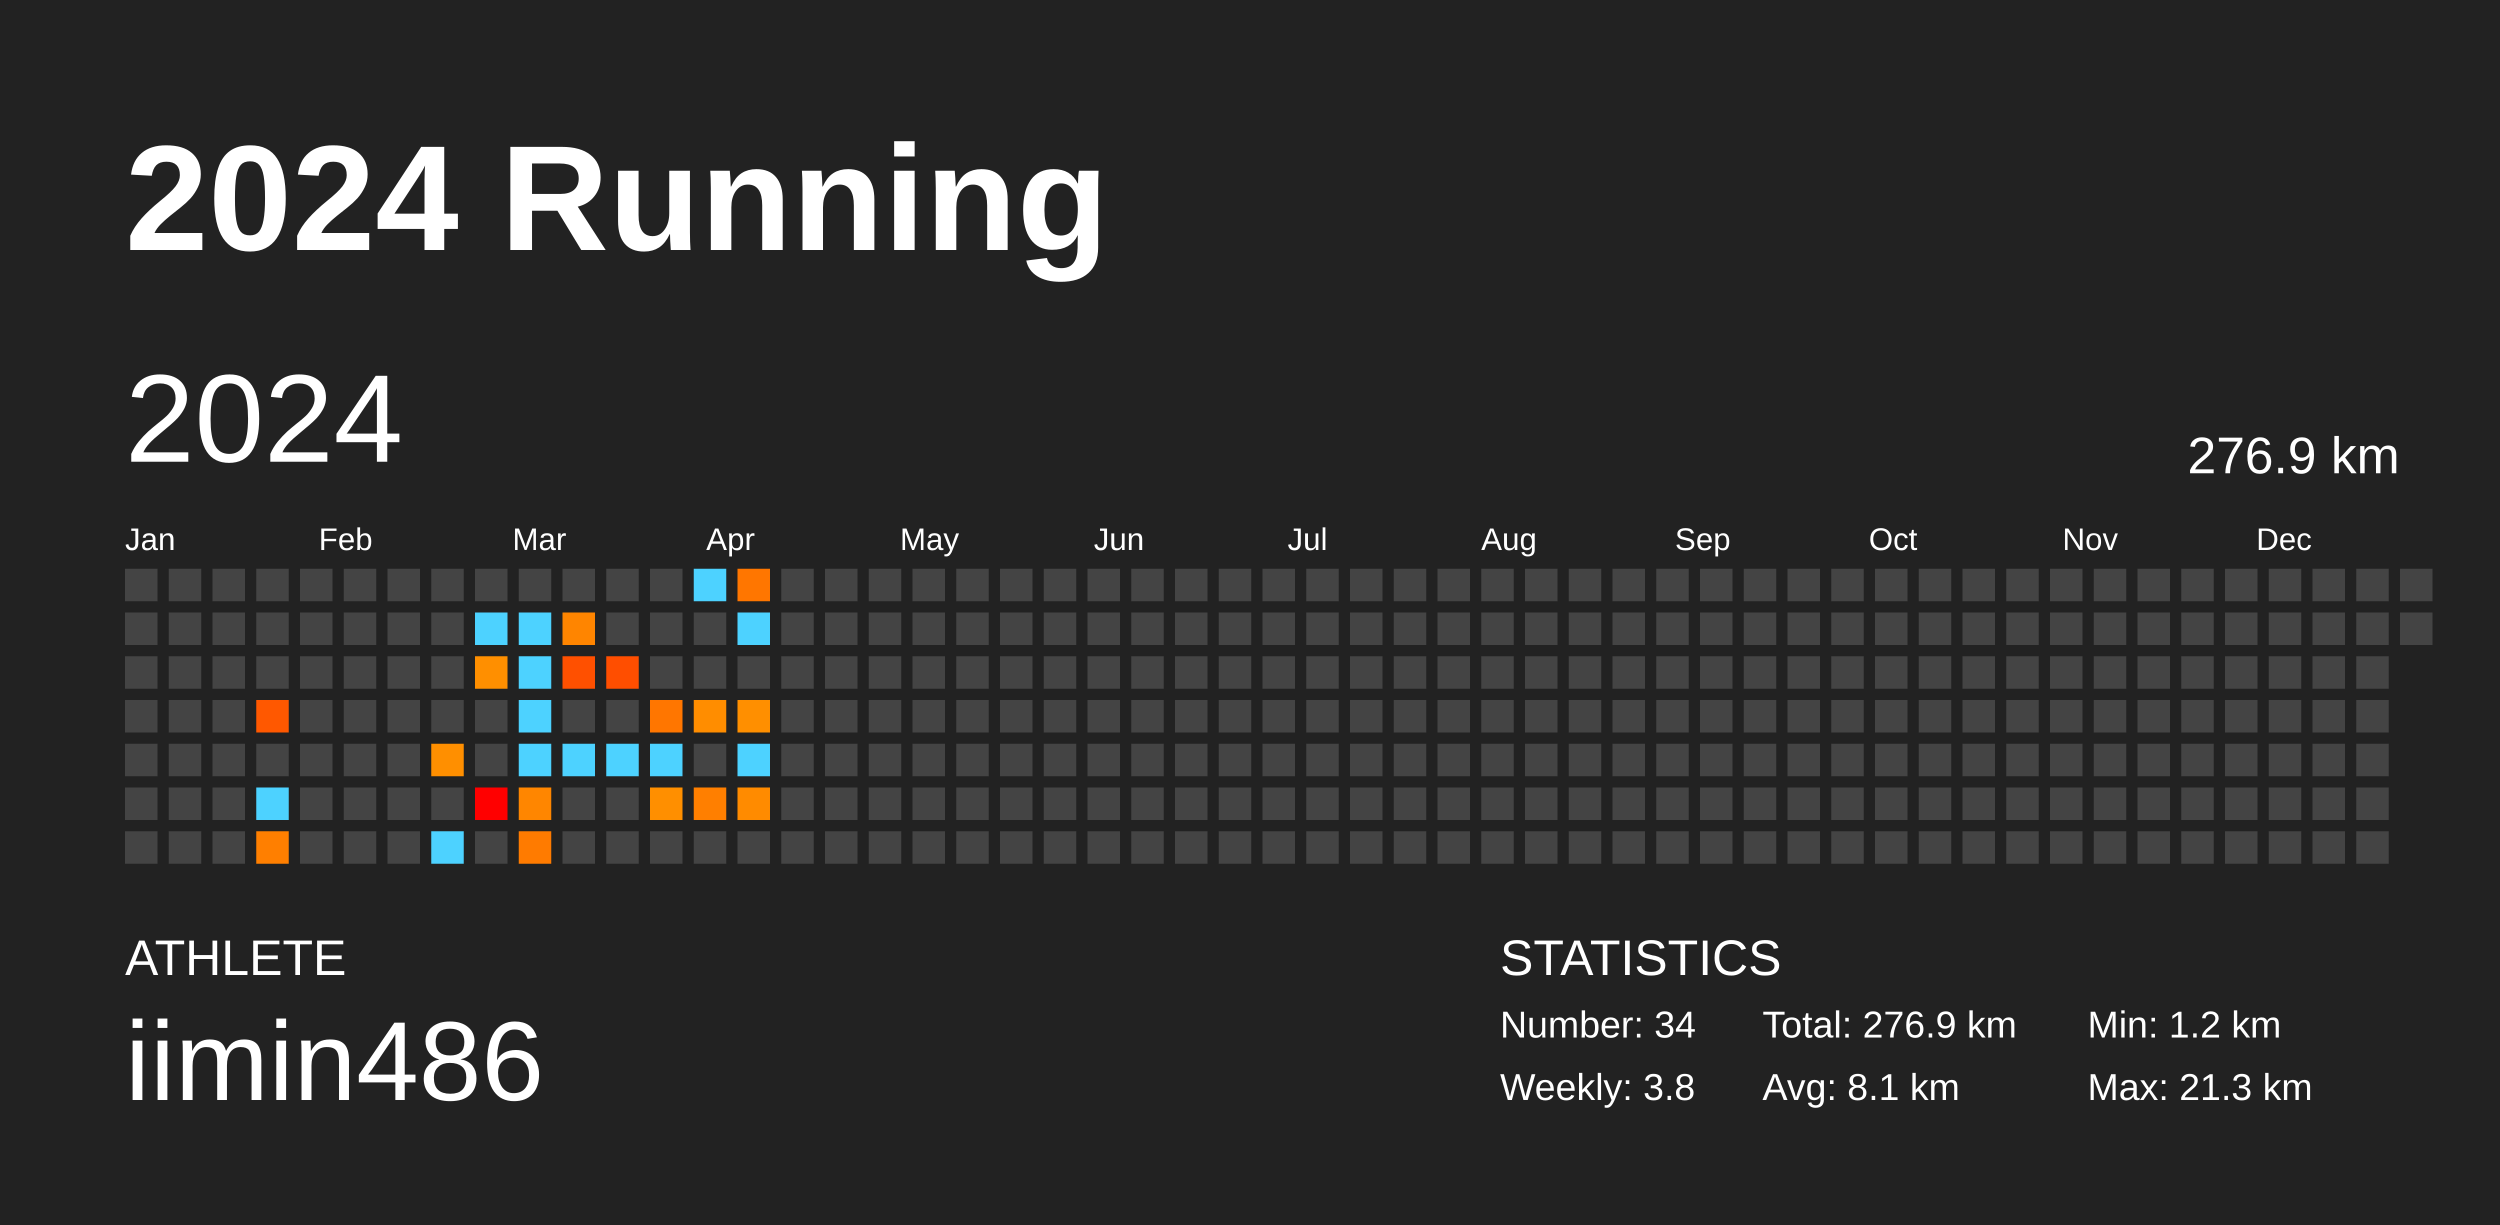
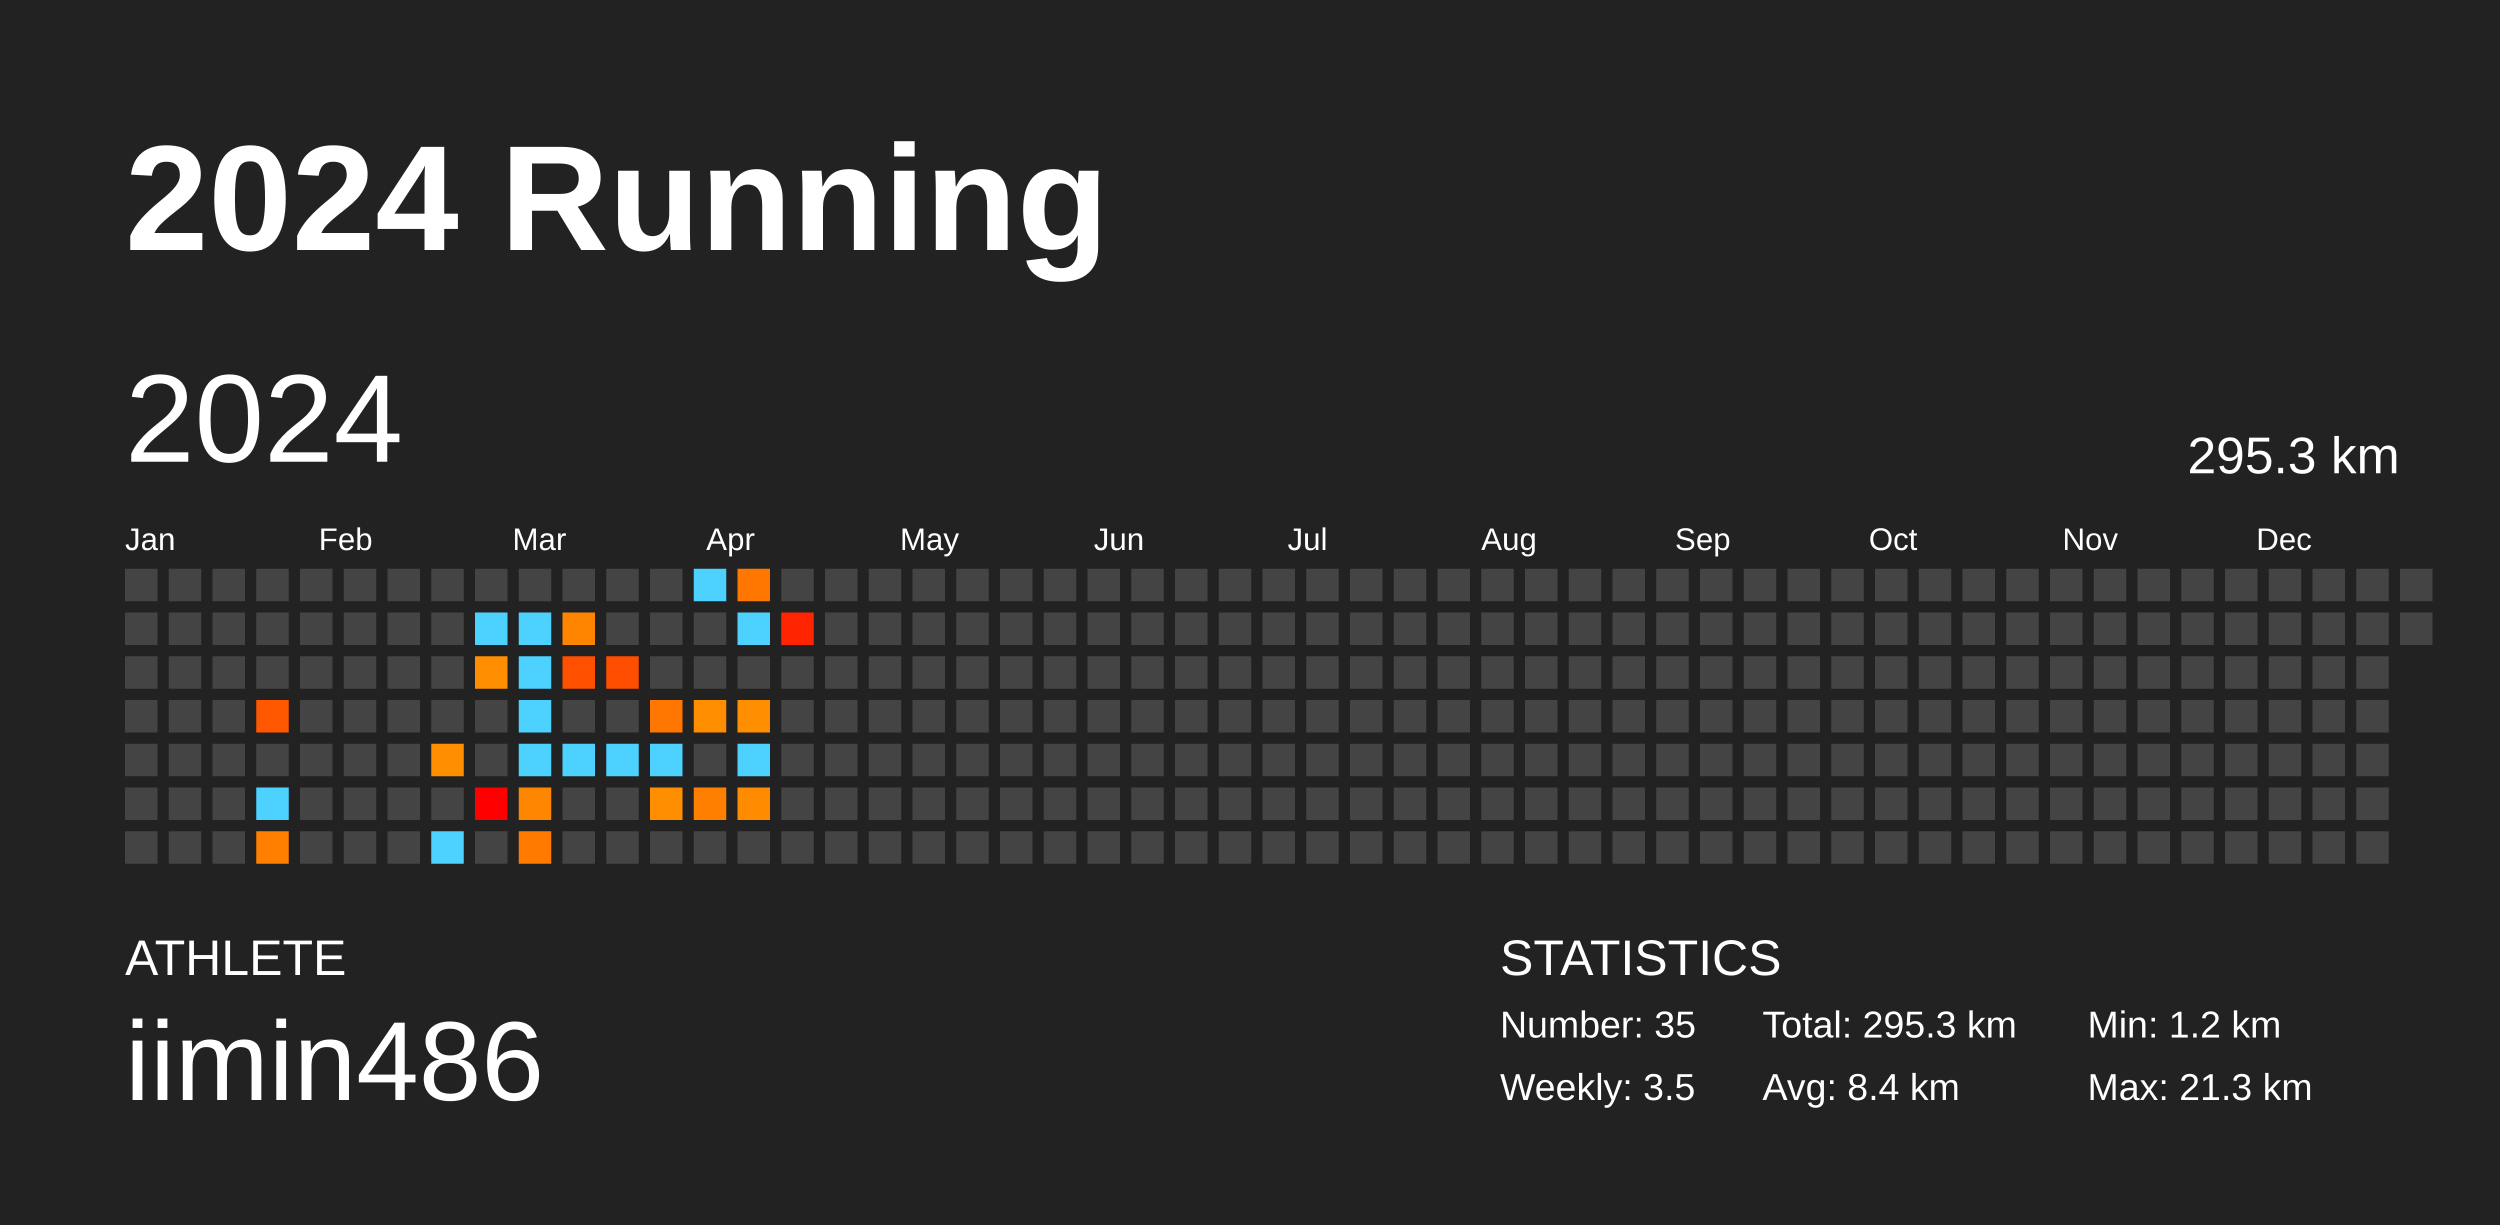
<svg xmlns="http://www.w3.org/2000/svg" baseProfile="full" height="98mm" version="1.1" viewBox="0,0,200,98" width="200mm">
  <defs />
  <rect fill="#222222" height="98" width="200" x="0" y="0" />
  <text fill="#FFFFFF" style="font-size:12px; font-family:Arial; font-weight:bold;" x="10" y="20">2024 Running</text>
  <text fill="#FFFFFF" style="font-size:4px; font-family:Arial" x="10" y="78">ATHLETE</text>
  <text fill="#FFFFFF" style="font-size:9px; font-family:Arial" x="10" y="88">iimin486</text>
  <text fill="#FFFFFF" style="font-size:4px; font-family:Arial" x="120" y="78">STATISTICS</text>
-   <text fill="#FFFFFF" style="font-size:3px; font-family:Arial" x="120" y="83">Number: 34</text>
-   <text fill="#FFFFFF" style="font-size:3px; font-family:Arial" x="120" y="88">Weekly: 3.8</text>
-   <text fill="#FFFFFF" style="font-size:3px; font-family:Arial" x="141" y="83">Total: 276.9 km</text>
-   <text fill="#FFFFFF" style="font-size:3px; font-family:Arial" x="141" y="88">Avg: 8.1 km</text>
+   <text fill="#FFFFFF" style="font-size:3px; font-family:Arial" x="120" y="83">Number: 35</text>
+   <text fill="#FFFFFF" style="font-size:3px; font-family:Arial" x="120" y="88">Weekly: 3.5</text>
+   <text fill="#FFFFFF" style="font-size:3px; font-family:Arial" x="141" y="83">Total: 295.3 km</text>
+   <text fill="#FFFFFF" style="font-size:3px; font-family:Arial" x="141" y="88">Avg: 8.4 km</text>
  <text fill="#FFFFFF" style="font-size:3px; font-family:Arial" x="167" y="83">Min: 1.2 km</text>
  <text fill="#FFFFFF" style="font-size:3px; font-family:Arial" x="167" y="88">Max: 21.3 km</text>
  <text dominant-baseline="hanging" fill="#FFFFFF" style="font-size:10.0px; font-family:Arial;" x="10" y="30">2024</text>
-   <text dominant-baseline="hanging" fill="#FFFFFF" style="font-size:4.125px; font-family:Arial;" x="175" y="35">276.9 km</text>
+   <text dominant-baseline="hanging" fill="#FFFFFF" style="font-size:4.125px; font-family:Arial;" x="175" y="35">295.3 km</text>
  <text fill="#FFFFFF" style="font-size:2.5px; font-family:Arial" x="10.0" y="44">Jan</text>
  <text fill="#FFFFFF" style="font-size:2.5px; font-family:Arial" x="25.5" y="44">Feb</text>
  <text fill="#FFFFFF" style="font-size:2.5px; font-family:Arial" x="41.0" y="44">Mar</text>
  <text fill="#FFFFFF" style="font-size:2.5px; font-family:Arial" x="56.5" y="44">Apr</text>
  <text fill="#FFFFFF" style="font-size:2.5px; font-family:Arial" x="72.0" y="44">May</text>
  <text fill="#FFFFFF" style="font-size:2.5px; font-family:Arial" x="87.5" y="44">Jun</text>
  <text fill="#FFFFFF" style="font-size:2.5px; font-family:Arial" x="103.0" y="44">Jul</text>
  <text fill="#FFFFFF" style="font-size:2.5px; font-family:Arial" x="118.5" y="44">Aug</text>
  <text fill="#FFFFFF" style="font-size:2.5px; font-family:Arial" x="134.0" y="44">Sep</text>
  <text fill="#FFFFFF" style="font-size:2.5px; font-family:Arial" x="149.5" y="44">Oct</text>
  <text fill="#FFFFFF" style="font-size:2.5px; font-family:Arial" x="165.0" y="44">Nov</text>
  <text fill="#FFFFFF" style="font-size:2.5px; font-family:Arial" x="180.5" y="44">Dec</text>
  <rect fill="#444444" height="2.6" width="2.6" x="10.0" y="45.5" />
  <rect fill="#444444" height="2.6" width="2.6" x="10.0" y="49.0" />
  <rect fill="#444444" height="2.6" width="2.6" x="10.0" y="52.5" />
  <rect fill="#444444" height="2.6" width="2.6" x="10.0" y="56.0" />
  <rect fill="#444444" height="2.6" width="2.6" x="10.0" y="59.5" />
  <rect fill="#444444" height="2.6" width="2.6" x="10.0" y="63.0" />
  <rect fill="#444444" height="2.6" width="2.6" x="10.0" y="66.5" />
  <rect fill="#444444" height="2.6" width="2.6" x="13.5" y="45.5" />
  <rect fill="#444444" height="2.6" width="2.6" x="13.5" y="49.0" />
  <rect fill="#444444" height="2.6" width="2.6" x="13.5" y="52.5" />
  <rect fill="#444444" height="2.6" width="2.6" x="13.5" y="56.0" />
  <rect fill="#444444" height="2.6" width="2.6" x="13.5" y="59.5" />
  <rect fill="#444444" height="2.6" width="2.6" x="13.5" y="63.0" />
  <rect fill="#444444" height="2.6" width="2.6" x="13.5" y="66.5" />
  <rect fill="#444444" height="2.6" width="2.6" x="17.0" y="45.5" />
  <rect fill="#444444" height="2.6" width="2.6" x="17.0" y="49.0" />
  <rect fill="#444444" height="2.6" width="2.6" x="17.0" y="52.5" />
  <rect fill="#444444" height="2.6" width="2.6" x="17.0" y="56.0" />
  <rect fill="#444444" height="2.6" width="2.6" x="17.0" y="59.5" />
  <rect fill="#444444" height="2.6" width="2.6" x="17.0" y="63.0" />
  <rect fill="#444444" height="2.6" width="2.6" x="17.0" y="66.5" />
  <rect fill="#444444" height="2.6" width="2.6" x="20.5" y="45.5" />
  <rect fill="#444444" height="2.6" width="2.6" x="20.5" y="49.0" />
  <rect fill="#444444" height="2.6" width="2.6" x="20.5" y="52.5" />
  <rect fill="#ff5800" height="2.6" width="2.6" x="20.5" y="56.0" />
  <rect fill="#444444" height="2.6" width="2.6" x="20.5" y="59.5" />
  <rect fill="#4dd2ff" height="2.6" width="2.6" x="20.5" y="63.0" />
  <rect fill="#ff7f00" height="2.6" width="2.6" x="20.5" y="66.5" />
  <rect fill="#444444" height="2.6" width="2.6" x="24.0" y="45.5" />
  <rect fill="#444444" height="2.6" width="2.6" x="24.0" y="49.0" />
  <rect fill="#444444" height="2.6" width="2.6" x="24.0" y="52.5" />
  <rect fill="#444444" height="2.6" width="2.6" x="24.0" y="56.0" />
  <rect fill="#444444" height="2.6" width="2.6" x="24.0" y="59.5" />
  <rect fill="#444444" height="2.6" width="2.6" x="24.0" y="63.0" />
  <rect fill="#444444" height="2.6" width="2.6" x="24.0" y="66.5" />
  <rect fill="#444444" height="2.6" width="2.6" x="27.5" y="45.5" />
  <rect fill="#444444" height="2.6" width="2.6" x="27.5" y="49.0" />
  <rect fill="#444444" height="2.6" width="2.6" x="27.5" y="52.5" />
  <rect fill="#444444" height="2.6" width="2.6" x="27.5" y="56.0" />
  <rect fill="#444444" height="2.6" width="2.6" x="27.5" y="59.5" />
  <rect fill="#444444" height="2.6" width="2.6" x="27.5" y="63.0" />
  <rect fill="#444444" height="2.6" width="2.6" x="27.5" y="66.5" />
  <rect fill="#444444" height="2.6" width="2.6" x="31.0" y="45.5" />
  <rect fill="#444444" height="2.6" width="2.6" x="31.0" y="49.0" />
  <rect fill="#444444" height="2.6" width="2.6" x="31.0" y="52.5" />
  <rect fill="#444444" height="2.6" width="2.6" x="31.0" y="56.0" />
  <rect fill="#444444" height="2.6" width="2.6" x="31.0" y="59.5" />
  <rect fill="#444444" height="2.6" width="2.6" x="31.0" y="63.0" />
  <rect fill="#444444" height="2.6" width="2.6" x="31.0" y="66.5" />
  <rect fill="#444444" height="2.6" width="2.6" x="34.5" y="45.5" />
  <rect fill="#444444" height="2.6" width="2.6" x="34.5" y="49.0" />
  <rect fill="#444444" height="2.6" width="2.6" x="34.5" y="52.5" />
  <rect fill="#444444" height="2.6" width="2.6" x="34.5" y="56.0" />
  <rect fill="#ff8f00" height="2.6" width="2.6" x="34.5" y="59.5" />
  <rect fill="#444444" height="2.6" width="2.6" x="34.5" y="63.0" />
  <rect fill="#4dd2ff" height="2.6" width="2.6" x="34.5" y="66.5" />
  <rect fill="#444444" height="2.6" width="2.6" x="38.0" y="45.5" />
  <rect fill="#4dd2ff" height="2.6" width="2.6" x="38.0" y="49.0" />
  <rect fill="#ff8f00" height="2.6" width="2.6" x="38.0" y="52.5" />
  <rect fill="#444444" height="2.6" width="2.6" x="38.0" y="56.0" />
  <rect fill="#444444" height="2.6" width="2.6" x="38.0" y="59.5" />
  <rect fill="red" height="2.6" width="2.6" x="38.0" y="63.0" />
  <rect fill="#444444" height="2.6" width="2.6" x="38.0" y="66.5" />
  <rect fill="#444444" height="2.6" width="2.6" x="41.5" y="45.5" />
  <rect fill="#4dd2ff" height="2.6" width="2.6" x="41.5" y="49.0" />
  <rect fill="#4dd2ff" height="2.6" width="2.6" x="41.5" y="52.5" />
  <rect fill="#4dd2ff" height="2.6" width="2.6" x="41.5" y="56.0" />
  <rect fill="#4dd2ff" height="2.6" width="2.6" x="41.5" y="59.5" />
  <rect fill="#ff8600" height="2.6" width="2.6" x="41.5" y="63.0" />
  <rect fill="#ff7b00" height="2.6" width="2.6" x="41.5" y="66.5" />
  <rect fill="#444444" height="2.6" width="2.6" x="45.0" y="45.5" />
  <rect fill="#ff8500" height="2.6" width="2.6" x="45.0" y="49.0" />
  <rect fill="#ff5000" height="2.6" width="2.6" x="45.0" y="52.5" />
  <rect fill="#444444" height="2.6" width="2.6" x="45.0" y="56.0" />
  <rect fill="#4dd2ff" height="2.6" width="2.6" x="45.0" y="59.5" />
  <rect fill="#444444" height="2.6" width="2.6" x="45.0" y="63.0" />
  <rect fill="#444444" height="2.6" width="2.6" x="45.0" y="66.5" />
  <rect fill="#444444" height="2.6" width="2.6" x="48.5" y="45.5" />
  <rect fill="#444444" height="2.6" width="2.6" x="48.5" y="49.0" />
  <rect fill="#ff4e00" height="2.6" width="2.6" x="48.5" y="52.5" />
  <rect fill="#444444" height="2.6" width="2.6" x="48.5" y="56.0" />
  <rect fill="#4dd2ff" height="2.6" width="2.6" x="48.5" y="59.5" />
  <rect fill="#444444" height="2.6" width="2.6" x="48.5" y="63.0" />
  <rect fill="#444444" height="2.6" width="2.6" x="48.5" y="66.5" />
  <rect fill="#444444" height="2.6" width="2.6" x="52.0" y="45.5" />
  <rect fill="#444444" height="2.6" width="2.6" x="52.0" y="49.0" />
  <rect fill="#444444" height="2.6" width="2.6" x="52.0" y="52.5" />
  <rect fill="#ff7600" height="2.6" width="2.6" x="52.0" y="56.0" />
  <rect fill="#4dd2ff" height="2.6" width="2.6" x="52.0" y="59.5" />
  <rect fill="#ff8f00" height="2.6" width="2.6" x="52.0" y="63.0" />
  <rect fill="#444444" height="2.6" width="2.6" x="52.0" y="66.5" />
  <rect fill="#4dd2ff" height="2.6" width="2.6" x="55.5" y="45.5" />
  <rect fill="#444444" height="2.6" width="2.6" x="55.5" y="49.0" />
  <rect fill="#444444" height="2.6" width="2.6" x="55.5" y="52.5" />
  <rect fill="#ff8d00" height="2.6" width="2.6" x="55.5" y="56.0" />
  <rect fill="#444444" height="2.6" width="2.6" x="55.5" y="59.5" />
  <rect fill="#ff7f00" height="2.6" width="2.6" x="55.5" y="63.0" />
  <rect fill="#444444" height="2.6" width="2.6" x="55.5" y="66.5" />
  <rect fill="#ff7600" height="2.6" width="2.6" x="59.0" y="45.5" />
  <rect fill="#4dd2ff" height="2.6" width="2.6" x="59.0" y="49.0" />
  <rect fill="#444444" height="2.6" width="2.6" x="59.0" y="52.5" />
  <rect fill="#ff8f00" height="2.6" width="2.6" x="59.0" y="56.0" />
  <rect fill="#4dd2ff" height="2.6" width="2.6" x="59.0" y="59.5" />
  <rect fill="#ff8b00" height="2.6" width="2.6" x="59.0" y="63.0" />
  <rect fill="#444444" height="2.6" width="2.6" x="59.0" y="66.5" />
  <rect fill="#444444" height="2.6" width="2.6" x="62.5" y="45.5" />
-   <rect fill="#444444" height="2.6" width="2.6" x="62.5" y="49.0" />
+   <rect fill="#ff2500" height="2.6" width="2.6" x="62.5" y="49.0" />
  <rect fill="#444444" height="2.6" width="2.6" x="62.5" y="52.5" />
  <rect fill="#444444" height="2.6" width="2.6" x="62.5" y="56.0" />
  <rect fill="#444444" height="2.6" width="2.6" x="62.5" y="59.5" />
  <rect fill="#444444" height="2.6" width="2.6" x="62.5" y="63.0" />
  <rect fill="#444444" height="2.6" width="2.6" x="62.5" y="66.5" />
  <rect fill="#444444" height="2.6" width="2.6" x="66.0" y="45.5" />
  <rect fill="#444444" height="2.6" width="2.6" x="66.0" y="49.0" />
  <rect fill="#444444" height="2.6" width="2.6" x="66.0" y="52.5" />
  <rect fill="#444444" height="2.6" width="2.6" x="66.0" y="56.0" />
  <rect fill="#444444" height="2.6" width="2.6" x="66.0" y="59.5" />
  <rect fill="#444444" height="2.6" width="2.6" x="66.0" y="63.0" />
  <rect fill="#444444" height="2.6" width="2.6" x="66.0" y="66.5" />
  <rect fill="#444444" height="2.6" width="2.6" x="69.5" y="45.5" />
  <rect fill="#444444" height="2.6" width="2.6" x="69.5" y="49.0" />
  <rect fill="#444444" height="2.6" width="2.6" x="69.5" y="52.5" />
  <rect fill="#444444" height="2.6" width="2.6" x="69.5" y="56.0" />
  <rect fill="#444444" height="2.6" width="2.6" x="69.5" y="59.5" />
  <rect fill="#444444" height="2.6" width="2.6" x="69.5" y="63.0" />
  <rect fill="#444444" height="2.6" width="2.6" x="69.5" y="66.5" />
  <rect fill="#444444" height="2.6" width="2.6" x="73.0" y="45.5" />
  <rect fill="#444444" height="2.6" width="2.6" x="73.0" y="49.0" />
  <rect fill="#444444" height="2.6" width="2.6" x="73.0" y="52.5" />
  <rect fill="#444444" height="2.6" width="2.6" x="73.0" y="56.0" />
  <rect fill="#444444" height="2.6" width="2.6" x="73.0" y="59.5" />
  <rect fill="#444444" height="2.6" width="2.6" x="73.0" y="63.0" />
  <rect fill="#444444" height="2.6" width="2.6" x="73.0" y="66.5" />
  <rect fill="#444444" height="2.6" width="2.6" x="76.5" y="45.5" />
  <rect fill="#444444" height="2.6" width="2.6" x="76.5" y="49.0" />
  <rect fill="#444444" height="2.6" width="2.6" x="76.5" y="52.5" />
  <rect fill="#444444" height="2.6" width="2.6" x="76.5" y="56.0" />
  <rect fill="#444444" height="2.6" width="2.6" x="76.5" y="59.5" />
  <rect fill="#444444" height="2.6" width="2.6" x="76.5" y="63.0" />
  <rect fill="#444444" height="2.6" width="2.6" x="76.5" y="66.5" />
  <rect fill="#444444" height="2.6" width="2.6" x="80.0" y="45.5" />
  <rect fill="#444444" height="2.6" width="2.6" x="80.0" y="49.0" />
  <rect fill="#444444" height="2.6" width="2.6" x="80.0" y="52.5" />
  <rect fill="#444444" height="2.6" width="2.6" x="80.0" y="56.0" />
  <rect fill="#444444" height="2.6" width="2.6" x="80.0" y="59.5" />
  <rect fill="#444444" height="2.6" width="2.6" x="80.0" y="63.0" />
  <rect fill="#444444" height="2.6" width="2.6" x="80.0" y="66.5" />
  <rect fill="#444444" height="2.6" width="2.6" x="83.5" y="45.5" />
  <rect fill="#444444" height="2.6" width="2.6" x="83.5" y="49.0" />
  <rect fill="#444444" height="2.6" width="2.6" x="83.5" y="52.5" />
  <rect fill="#444444" height="2.6" width="2.6" x="83.5" y="56.0" />
  <rect fill="#444444" height="2.6" width="2.6" x="83.5" y="59.5" />
  <rect fill="#444444" height="2.6" width="2.6" x="83.5" y="63.0" />
  <rect fill="#444444" height="2.6" width="2.6" x="83.5" y="66.5" />
  <rect fill="#444444" height="2.6" width="2.6" x="87.0" y="45.5" />
  <rect fill="#444444" height="2.6" width="2.6" x="87.0" y="49.0" />
  <rect fill="#444444" height="2.6" width="2.6" x="87.0" y="52.5" />
  <rect fill="#444444" height="2.6" width="2.6" x="87.0" y="56.0" />
  <rect fill="#444444" height="2.6" width="2.6" x="87.0" y="59.5" />
  <rect fill="#444444" height="2.6" width="2.6" x="87.0" y="63.0" />
  <rect fill="#444444" height="2.6" width="2.6" x="87.0" y="66.5" />
  <rect fill="#444444" height="2.6" width="2.6" x="90.5" y="45.5" />
  <rect fill="#444444" height="2.6" width="2.6" x="90.5" y="49.0" />
  <rect fill="#444444" height="2.6" width="2.6" x="90.5" y="52.5" />
  <rect fill="#444444" height="2.6" width="2.6" x="90.5" y="56.0" />
  <rect fill="#444444" height="2.6" width="2.6" x="90.5" y="59.5" />
  <rect fill="#444444" height="2.6" width="2.6" x="90.5" y="63.0" />
  <rect fill="#444444" height="2.6" width="2.6" x="90.5" y="66.5" />
  <rect fill="#444444" height="2.6" width="2.6" x="94.0" y="45.5" />
  <rect fill="#444444" height="2.6" width="2.6" x="94.0" y="49.0" />
  <rect fill="#444444" height="2.6" width="2.6" x="94.0" y="52.5" />
  <rect fill="#444444" height="2.6" width="2.6" x="94.0" y="56.0" />
  <rect fill="#444444" height="2.6" width="2.6" x="94.0" y="59.5" />
  <rect fill="#444444" height="2.6" width="2.6" x="94.0" y="63.0" />
  <rect fill="#444444" height="2.6" width="2.6" x="94.0" y="66.5" />
  <rect fill="#444444" height="2.6" width="2.6" x="97.5" y="45.5" />
  <rect fill="#444444" height="2.6" width="2.6" x="97.5" y="49.0" />
  <rect fill="#444444" height="2.6" width="2.6" x="97.5" y="52.5" />
  <rect fill="#444444" height="2.6" width="2.6" x="97.5" y="56.0" />
  <rect fill="#444444" height="2.6" width="2.6" x="97.5" y="59.5" />
  <rect fill="#444444" height="2.6" width="2.6" x="97.5" y="63.0" />
  <rect fill="#444444" height="2.6" width="2.6" x="97.5" y="66.5" />
  <rect fill="#444444" height="2.6" width="2.6" x="101.0" y="45.5" />
  <rect fill="#444444" height="2.6" width="2.6" x="101.0" y="49.0" />
  <rect fill="#444444" height="2.6" width="2.6" x="101.0" y="52.5" />
  <rect fill="#444444" height="2.6" width="2.6" x="101.0" y="56.0" />
  <rect fill="#444444" height="2.6" width="2.6" x="101.0" y="59.5" />
  <rect fill="#444444" height="2.6" width="2.6" x="101.0" y="63.0" />
  <rect fill="#444444" height="2.6" width="2.6" x="101.0" y="66.5" />
  <rect fill="#444444" height="2.6" width="2.6" x="104.5" y="45.5" />
  <rect fill="#444444" height="2.6" width="2.6" x="104.5" y="49.0" />
  <rect fill="#444444" height="2.6" width="2.6" x="104.5" y="52.5" />
  <rect fill="#444444" height="2.6" width="2.6" x="104.5" y="56.0" />
  <rect fill="#444444" height="2.6" width="2.6" x="104.5" y="59.5" />
  <rect fill="#444444" height="2.6" width="2.6" x="104.5" y="63.0" />
  <rect fill="#444444" height="2.6" width="2.6" x="104.5" y="66.5" />
  <rect fill="#444444" height="2.6" width="2.6" x="108.0" y="45.5" />
  <rect fill="#444444" height="2.6" width="2.6" x="108.0" y="49.0" />
  <rect fill="#444444" height="2.6" width="2.6" x="108.0" y="52.5" />
  <rect fill="#444444" height="2.6" width="2.6" x="108.0" y="56.0" />
  <rect fill="#444444" height="2.6" width="2.6" x="108.0" y="59.5" />
  <rect fill="#444444" height="2.6" width="2.6" x="108.0" y="63.0" />
  <rect fill="#444444" height="2.6" width="2.6" x="108.0" y="66.5" />
  <rect fill="#444444" height="2.6" width="2.6" x="111.5" y="45.5" />
  <rect fill="#444444" height="2.6" width="2.6" x="111.5" y="49.0" />
  <rect fill="#444444" height="2.6" width="2.6" x="111.5" y="52.5" />
  <rect fill="#444444" height="2.6" width="2.6" x="111.5" y="56.0" />
  <rect fill="#444444" height="2.6" width="2.6" x="111.5" y="59.5" />
  <rect fill="#444444" height="2.6" width="2.6" x="111.5" y="63.0" />
  <rect fill="#444444" height="2.6" width="2.6" x="111.5" y="66.5" />
  <rect fill="#444444" height="2.6" width="2.6" x="115.0" y="45.5" />
  <rect fill="#444444" height="2.6" width="2.6" x="115.0" y="49.0" />
  <rect fill="#444444" height="2.6" width="2.6" x="115.0" y="52.5" />
  <rect fill="#444444" height="2.6" width="2.6" x="115.0" y="56.0" />
  <rect fill="#444444" height="2.6" width="2.6" x="115.0" y="59.5" />
  <rect fill="#444444" height="2.6" width="2.6" x="115.0" y="63.0" />
  <rect fill="#444444" height="2.6" width="2.6" x="115.0" y="66.5" />
  <rect fill="#444444" height="2.6" width="2.6" x="118.5" y="45.5" />
  <rect fill="#444444" height="2.6" width="2.6" x="118.5" y="49.0" />
  <rect fill="#444444" height="2.6" width="2.6" x="118.5" y="52.5" />
  <rect fill="#444444" height="2.6" width="2.6" x="118.5" y="56.0" />
  <rect fill="#444444" height="2.6" width="2.6" x="118.5" y="59.5" />
  <rect fill="#444444" height="2.6" width="2.6" x="118.5" y="63.0" />
  <rect fill="#444444" height="2.6" width="2.6" x="118.5" y="66.5" />
  <rect fill="#444444" height="2.6" width="2.6" x="122.0" y="45.5" />
  <rect fill="#444444" height="2.6" width="2.6" x="122.0" y="49.0" />
  <rect fill="#444444" height="2.6" width="2.6" x="122.0" y="52.5" />
  <rect fill="#444444" height="2.6" width="2.6" x="122.0" y="56.0" />
  <rect fill="#444444" height="2.6" width="2.6" x="122.0" y="59.5" />
  <rect fill="#444444" height="2.6" width="2.6" x="122.0" y="63.0" />
  <rect fill="#444444" height="2.6" width="2.6" x="122.0" y="66.5" />
  <rect fill="#444444" height="2.6" width="2.6" x="125.5" y="45.5" />
  <rect fill="#444444" height="2.6" width="2.6" x="125.5" y="49.0" />
  <rect fill="#444444" height="2.6" width="2.6" x="125.5" y="52.5" />
  <rect fill="#444444" height="2.6" width="2.6" x="125.5" y="56.0" />
  <rect fill="#444444" height="2.6" width="2.6" x="125.5" y="59.5" />
  <rect fill="#444444" height="2.6" width="2.6" x="125.5" y="63.0" />
  <rect fill="#444444" height="2.6" width="2.6" x="125.5" y="66.5" />
  <rect fill="#444444" height="2.6" width="2.6" x="129.0" y="45.5" />
  <rect fill="#444444" height="2.6" width="2.6" x="129.0" y="49.0" />
  <rect fill="#444444" height="2.6" width="2.6" x="129.0" y="52.5" />
  <rect fill="#444444" height="2.6" width="2.6" x="129.0" y="56.0" />
  <rect fill="#444444" height="2.6" width="2.6" x="129.0" y="59.5" />
  <rect fill="#444444" height="2.6" width="2.6" x="129.0" y="63.0" />
  <rect fill="#444444" height="2.6" width="2.6" x="129.0" y="66.5" />
  <rect fill="#444444" height="2.6" width="2.6" x="132.5" y="45.5" />
  <rect fill="#444444" height="2.6" width="2.6" x="132.5" y="49.0" />
  <rect fill="#444444" height="2.6" width="2.6" x="132.5" y="52.5" />
  <rect fill="#444444" height="2.6" width="2.6" x="132.5" y="56.0" />
  <rect fill="#444444" height="2.6" width="2.6" x="132.5" y="59.5" />
  <rect fill="#444444" height="2.6" width="2.6" x="132.5" y="63.0" />
  <rect fill="#444444" height="2.6" width="2.6" x="132.5" y="66.5" />
  <rect fill="#444444" height="2.6" width="2.6" x="136.0" y="45.5" />
  <rect fill="#444444" height="2.6" width="2.6" x="136.0" y="49.0" />
  <rect fill="#444444" height="2.6" width="2.6" x="136.0" y="52.5" />
  <rect fill="#444444" height="2.6" width="2.6" x="136.0" y="56.0" />
  <rect fill="#444444" height="2.6" width="2.6" x="136.0" y="59.5" />
  <rect fill="#444444" height="2.6" width="2.6" x="136.0" y="63.0" />
  <rect fill="#444444" height="2.6" width="2.6" x="136.0" y="66.5" />
  <rect fill="#444444" height="2.6" width="2.6" x="139.5" y="45.5" />
  <rect fill="#444444" height="2.6" width="2.6" x="139.5" y="49.0" />
  <rect fill="#444444" height="2.6" width="2.6" x="139.5" y="52.5" />
  <rect fill="#444444" height="2.6" width="2.6" x="139.5" y="56.0" />
  <rect fill="#444444" height="2.6" width="2.6" x="139.5" y="59.5" />
  <rect fill="#444444" height="2.6" width="2.6" x="139.5" y="63.0" />
  <rect fill="#444444" height="2.6" width="2.6" x="139.5" y="66.5" />
  <rect fill="#444444" height="2.6" width="2.6" x="143.0" y="45.5" />
  <rect fill="#444444" height="2.6" width="2.6" x="143.0" y="49.0" />
  <rect fill="#444444" height="2.6" width="2.6" x="143.0" y="52.5" />
  <rect fill="#444444" height="2.6" width="2.6" x="143.0" y="56.0" />
  <rect fill="#444444" height="2.6" width="2.6" x="143.0" y="59.5" />
  <rect fill="#444444" height="2.6" width="2.6" x="143.0" y="63.0" />
  <rect fill="#444444" height="2.6" width="2.6" x="143.0" y="66.5" />
  <rect fill="#444444" height="2.6" width="2.6" x="146.5" y="45.5" />
  <rect fill="#444444" height="2.6" width="2.6" x="146.5" y="49.0" />
  <rect fill="#444444" height="2.6" width="2.6" x="146.5" y="52.5" />
  <rect fill="#444444" height="2.6" width="2.6" x="146.5" y="56.0" />
  <rect fill="#444444" height="2.6" width="2.6" x="146.5" y="59.5" />
  <rect fill="#444444" height="2.6" width="2.6" x="146.5" y="63.0" />
  <rect fill="#444444" height="2.6" width="2.6" x="146.5" y="66.5" />
  <rect fill="#444444" height="2.6" width="2.6" x="150.0" y="45.5" />
  <rect fill="#444444" height="2.6" width="2.6" x="150.0" y="49.0" />
  <rect fill="#444444" height="2.6" width="2.6" x="150.0" y="52.5" />
  <rect fill="#444444" height="2.6" width="2.6" x="150.0" y="56.0" />
  <rect fill="#444444" height="2.6" width="2.6" x="150.0" y="59.5" />
  <rect fill="#444444" height="2.6" width="2.6" x="150.0" y="63.0" />
  <rect fill="#444444" height="2.6" width="2.6" x="150.0" y="66.5" />
  <rect fill="#444444" height="2.6" width="2.6" x="153.5" y="45.5" />
  <rect fill="#444444" height="2.6" width="2.6" x="153.5" y="49.0" />
  <rect fill="#444444" height="2.6" width="2.6" x="153.5" y="52.5" />
  <rect fill="#444444" height="2.6" width="2.6" x="153.5" y="56.0" />
  <rect fill="#444444" height="2.6" width="2.6" x="153.5" y="59.5" />
  <rect fill="#444444" height="2.6" width="2.6" x="153.5" y="63.0" />
  <rect fill="#444444" height="2.6" width="2.6" x="153.5" y="66.5" />
  <rect fill="#444444" height="2.6" width="2.6" x="157.0" y="45.5" />
  <rect fill="#444444" height="2.6" width="2.6" x="157.0" y="49.0" />
  <rect fill="#444444" height="2.6" width="2.6" x="157.0" y="52.5" />
  <rect fill="#444444" height="2.6" width="2.6" x="157.0" y="56.0" />
  <rect fill="#444444" height="2.6" width="2.6" x="157.0" y="59.5" />
  <rect fill="#444444" height="2.6" width="2.6" x="157.0" y="63.0" />
  <rect fill="#444444" height="2.6" width="2.6" x="157.0" y="66.5" />
  <rect fill="#444444" height="2.6" width="2.6" x="160.5" y="45.5" />
  <rect fill="#444444" height="2.6" width="2.6" x="160.5" y="49.0" />
  <rect fill="#444444" height="2.6" width="2.6" x="160.5" y="52.5" />
  <rect fill="#444444" height="2.6" width="2.6" x="160.5" y="56.0" />
  <rect fill="#444444" height="2.6" width="2.6" x="160.5" y="59.5" />
  <rect fill="#444444" height="2.6" width="2.6" x="160.5" y="63.0" />
  <rect fill="#444444" height="2.6" width="2.6" x="160.5" y="66.5" />
  <rect fill="#444444" height="2.6" width="2.6" x="164.0" y="45.5" />
  <rect fill="#444444" height="2.6" width="2.6" x="164.0" y="49.0" />
  <rect fill="#444444" height="2.6" width="2.6" x="164.0" y="52.5" />
  <rect fill="#444444" height="2.6" width="2.6" x="164.0" y="56.0" />
  <rect fill="#444444" height="2.6" width="2.6" x="164.0" y="59.5" />
  <rect fill="#444444" height="2.6" width="2.6" x="164.0" y="63.0" />
  <rect fill="#444444" height="2.6" width="2.6" x="164.0" y="66.5" />
  <rect fill="#444444" height="2.6" width="2.6" x="167.5" y="45.5" />
  <rect fill="#444444" height="2.6" width="2.6" x="167.5" y="49.0" />
  <rect fill="#444444" height="2.6" width="2.6" x="167.5" y="52.5" />
  <rect fill="#444444" height="2.6" width="2.6" x="167.5" y="56.0" />
  <rect fill="#444444" height="2.6" width="2.6" x="167.5" y="59.5" />
  <rect fill="#444444" height="2.6" width="2.6" x="167.5" y="63.0" />
  <rect fill="#444444" height="2.6" width="2.6" x="167.5" y="66.5" />
  <rect fill="#444444" height="2.6" width="2.6" x="171.0" y="45.5" />
  <rect fill="#444444" height="2.6" width="2.6" x="171.0" y="49.0" />
  <rect fill="#444444" height="2.6" width="2.6" x="171.0" y="52.5" />
  <rect fill="#444444" height="2.6" width="2.6" x="171.0" y="56.0" />
  <rect fill="#444444" height="2.6" width="2.6" x="171.0" y="59.5" />
  <rect fill="#444444" height="2.6" width="2.6" x="171.0" y="63.0" />
  <rect fill="#444444" height="2.6" width="2.6" x="171.0" y="66.5" />
  <rect fill="#444444" height="2.6" width="2.6" x="174.5" y="45.5" />
  <rect fill="#444444" height="2.6" width="2.6" x="174.5" y="49.0" />
  <rect fill="#444444" height="2.6" width="2.6" x="174.5" y="52.5" />
  <rect fill="#444444" height="2.6" width="2.6" x="174.5" y="56.0" />
  <rect fill="#444444" height="2.6" width="2.6" x="174.5" y="59.5" />
  <rect fill="#444444" height="2.6" width="2.6" x="174.5" y="63.0" />
  <rect fill="#444444" height="2.6" width="2.6" x="174.5" y="66.5" />
  <rect fill="#444444" height="2.6" width="2.6" x="178.0" y="45.5" />
  <rect fill="#444444" height="2.6" width="2.6" x="178.0" y="49.0" />
  <rect fill="#444444" height="2.6" width="2.6" x="178.0" y="52.5" />
  <rect fill="#444444" height="2.6" width="2.6" x="178.0" y="56.0" />
  <rect fill="#444444" height="2.6" width="2.6" x="178.0" y="59.5" />
  <rect fill="#444444" height="2.6" width="2.6" x="178.0" y="63.0" />
  <rect fill="#444444" height="2.6" width="2.6" x="178.0" y="66.5" />
  <rect fill="#444444" height="2.6" width="2.6" x="181.5" y="45.5" />
  <rect fill="#444444" height="2.6" width="2.6" x="181.5" y="49.0" />
  <rect fill="#444444" height="2.6" width="2.6" x="181.5" y="52.5" />
  <rect fill="#444444" height="2.6" width="2.6" x="181.5" y="56.0" />
  <rect fill="#444444" height="2.6" width="2.6" x="181.5" y="59.5" />
  <rect fill="#444444" height="2.6" width="2.6" x="181.5" y="63.0" />
  <rect fill="#444444" height="2.6" width="2.6" x="181.5" y="66.5" />
  <rect fill="#444444" height="2.6" width="2.6" x="185.0" y="45.5" />
  <rect fill="#444444" height="2.6" width="2.6" x="185.0" y="49.0" />
  <rect fill="#444444" height="2.6" width="2.6" x="185.0" y="52.5" />
  <rect fill="#444444" height="2.6" width="2.6" x="185.0" y="56.0" />
  <rect fill="#444444" height="2.6" width="2.6" x="185.0" y="59.5" />
  <rect fill="#444444" height="2.6" width="2.6" x="185.0" y="63.0" />
  <rect fill="#444444" height="2.6" width="2.6" x="185.0" y="66.5" />
  <rect fill="#444444" height="2.6" width="2.6" x="188.5" y="45.5" />
  <rect fill="#444444" height="2.6" width="2.6" x="188.5" y="49.0" />
  <rect fill="#444444" height="2.6" width="2.6" x="188.5" y="52.5" />
  <rect fill="#444444" height="2.6" width="2.6" x="188.5" y="56.0" />
  <rect fill="#444444" height="2.6" width="2.6" x="188.5" y="59.5" />
  <rect fill="#444444" height="2.6" width="2.6" x="188.5" y="63.0" />
  <rect fill="#444444" height="2.6" width="2.6" x="188.5" y="66.5" />
  <rect fill="#444444" height="2.6" width="2.6" x="192.0" y="45.5" />
  <rect fill="#444444" height="2.6" width="2.6" x="192.0" y="49.0" />
</svg>
